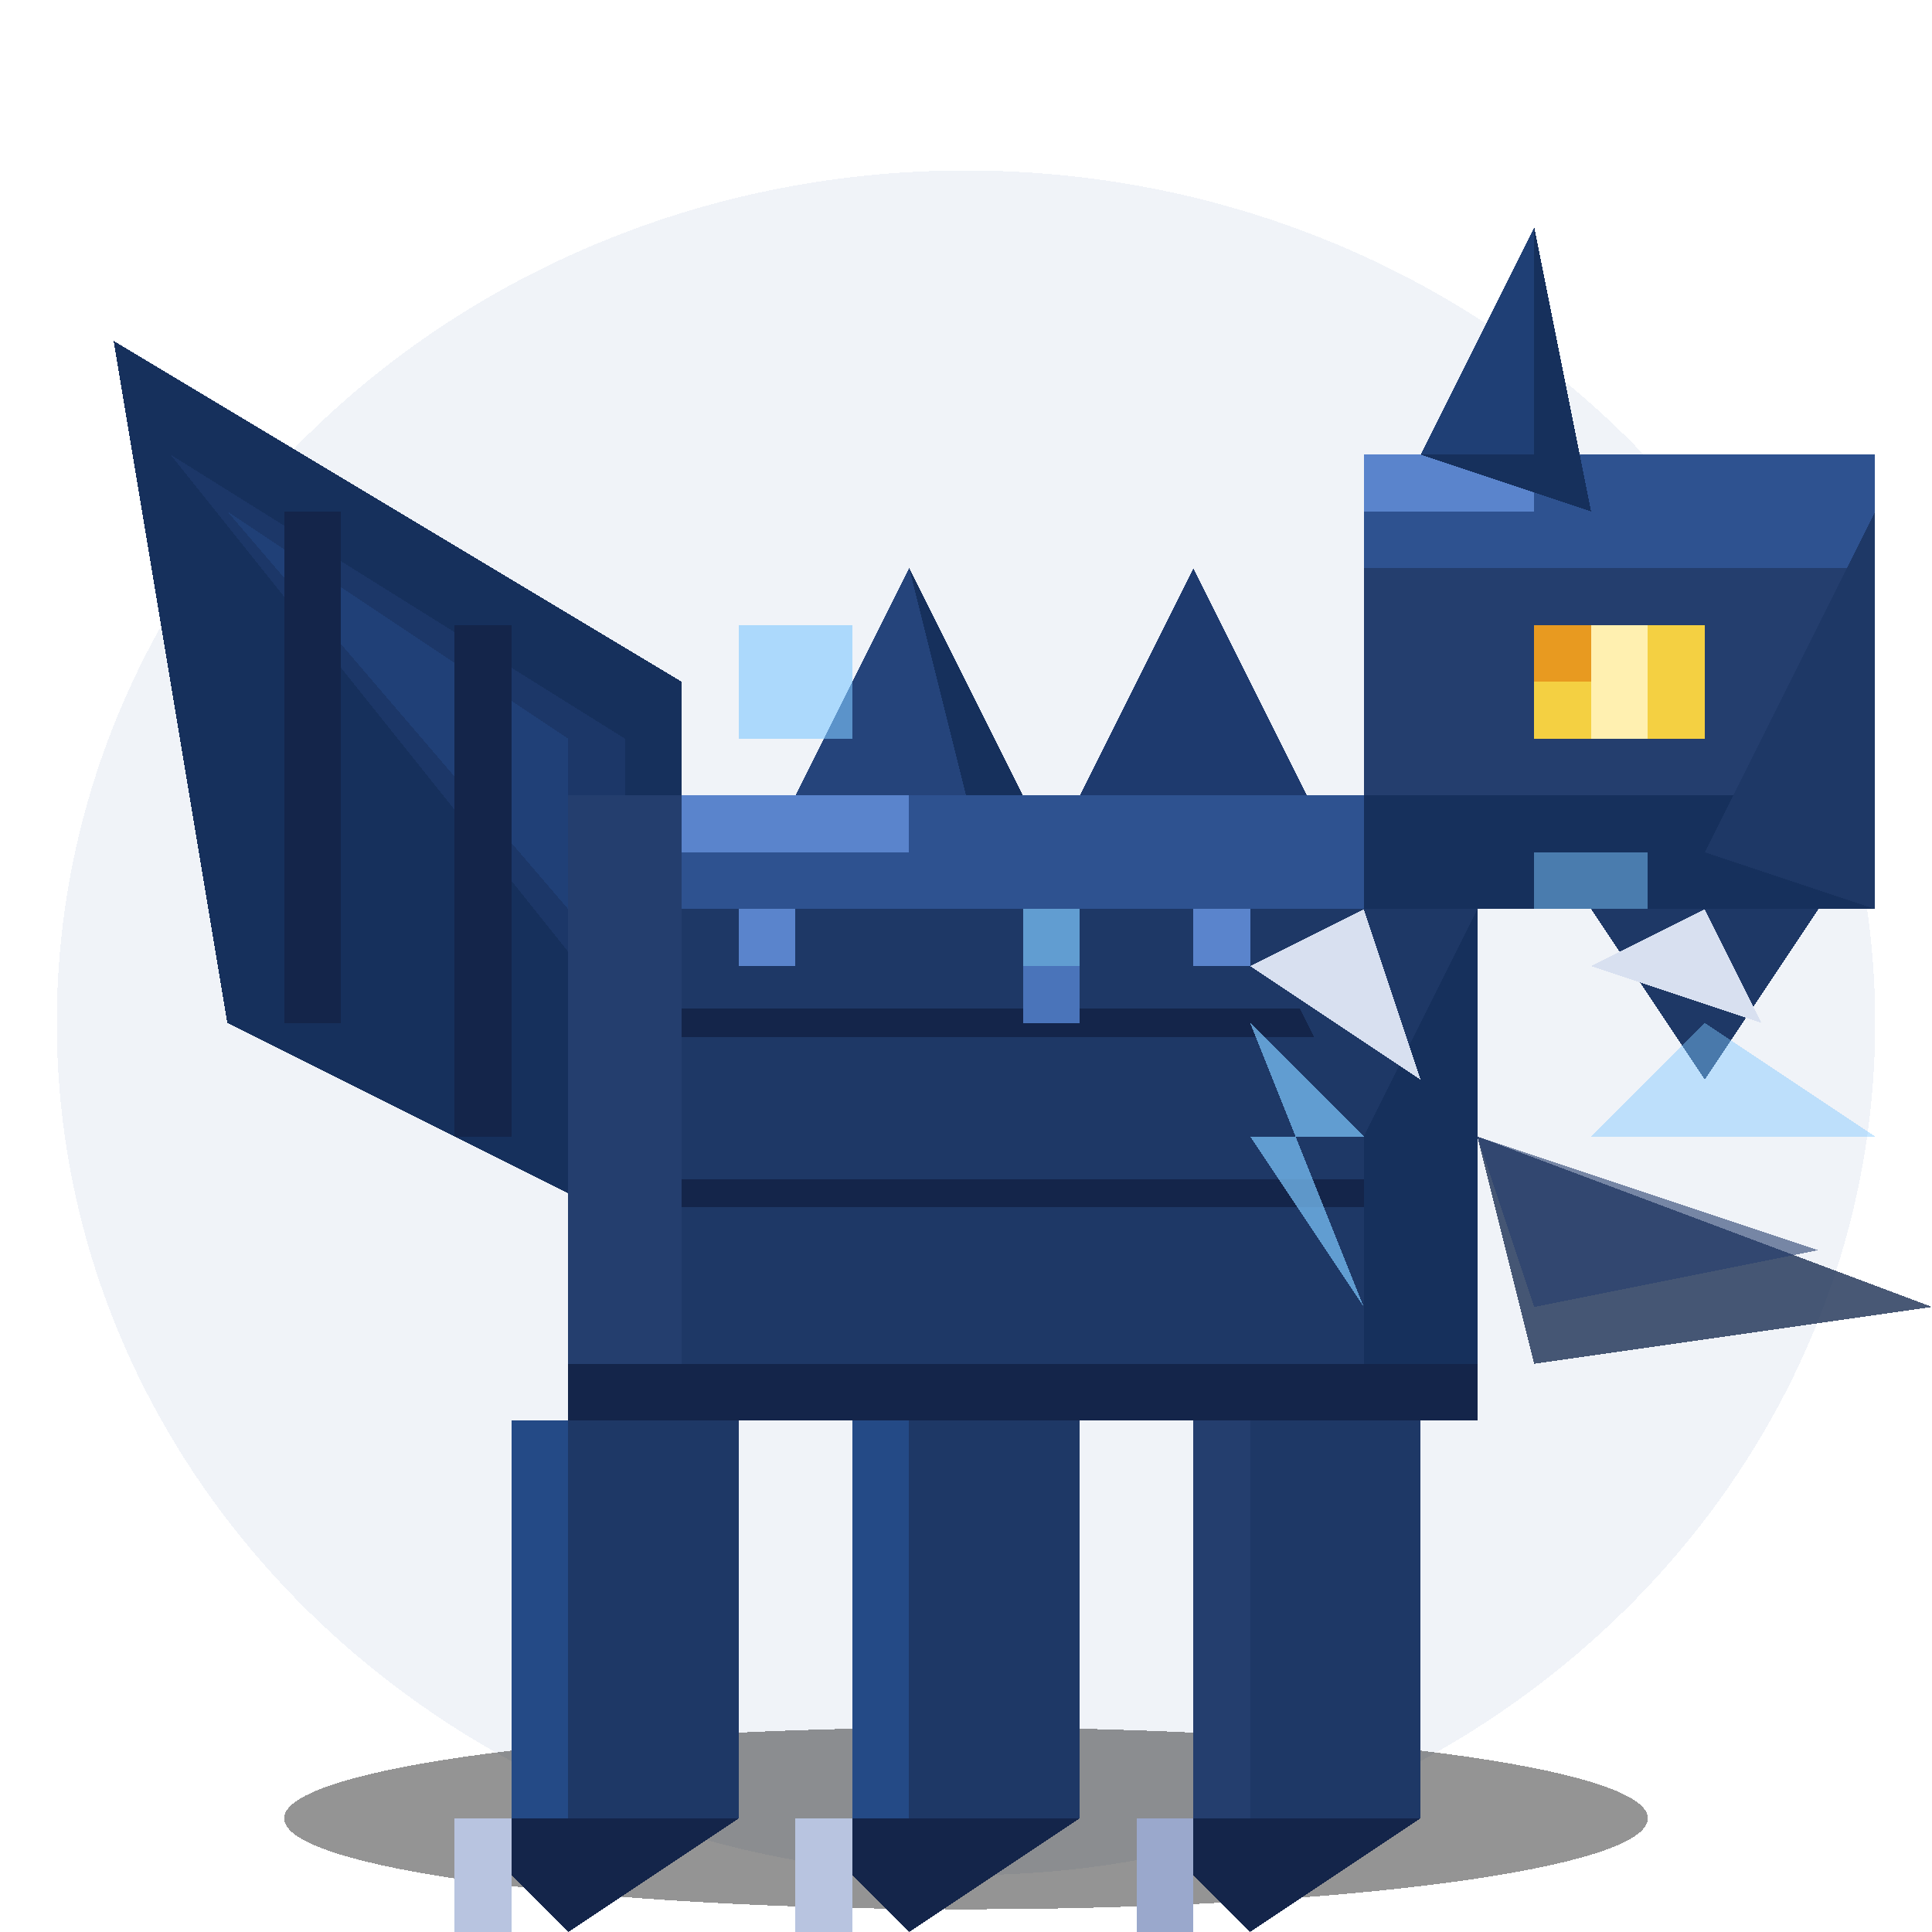
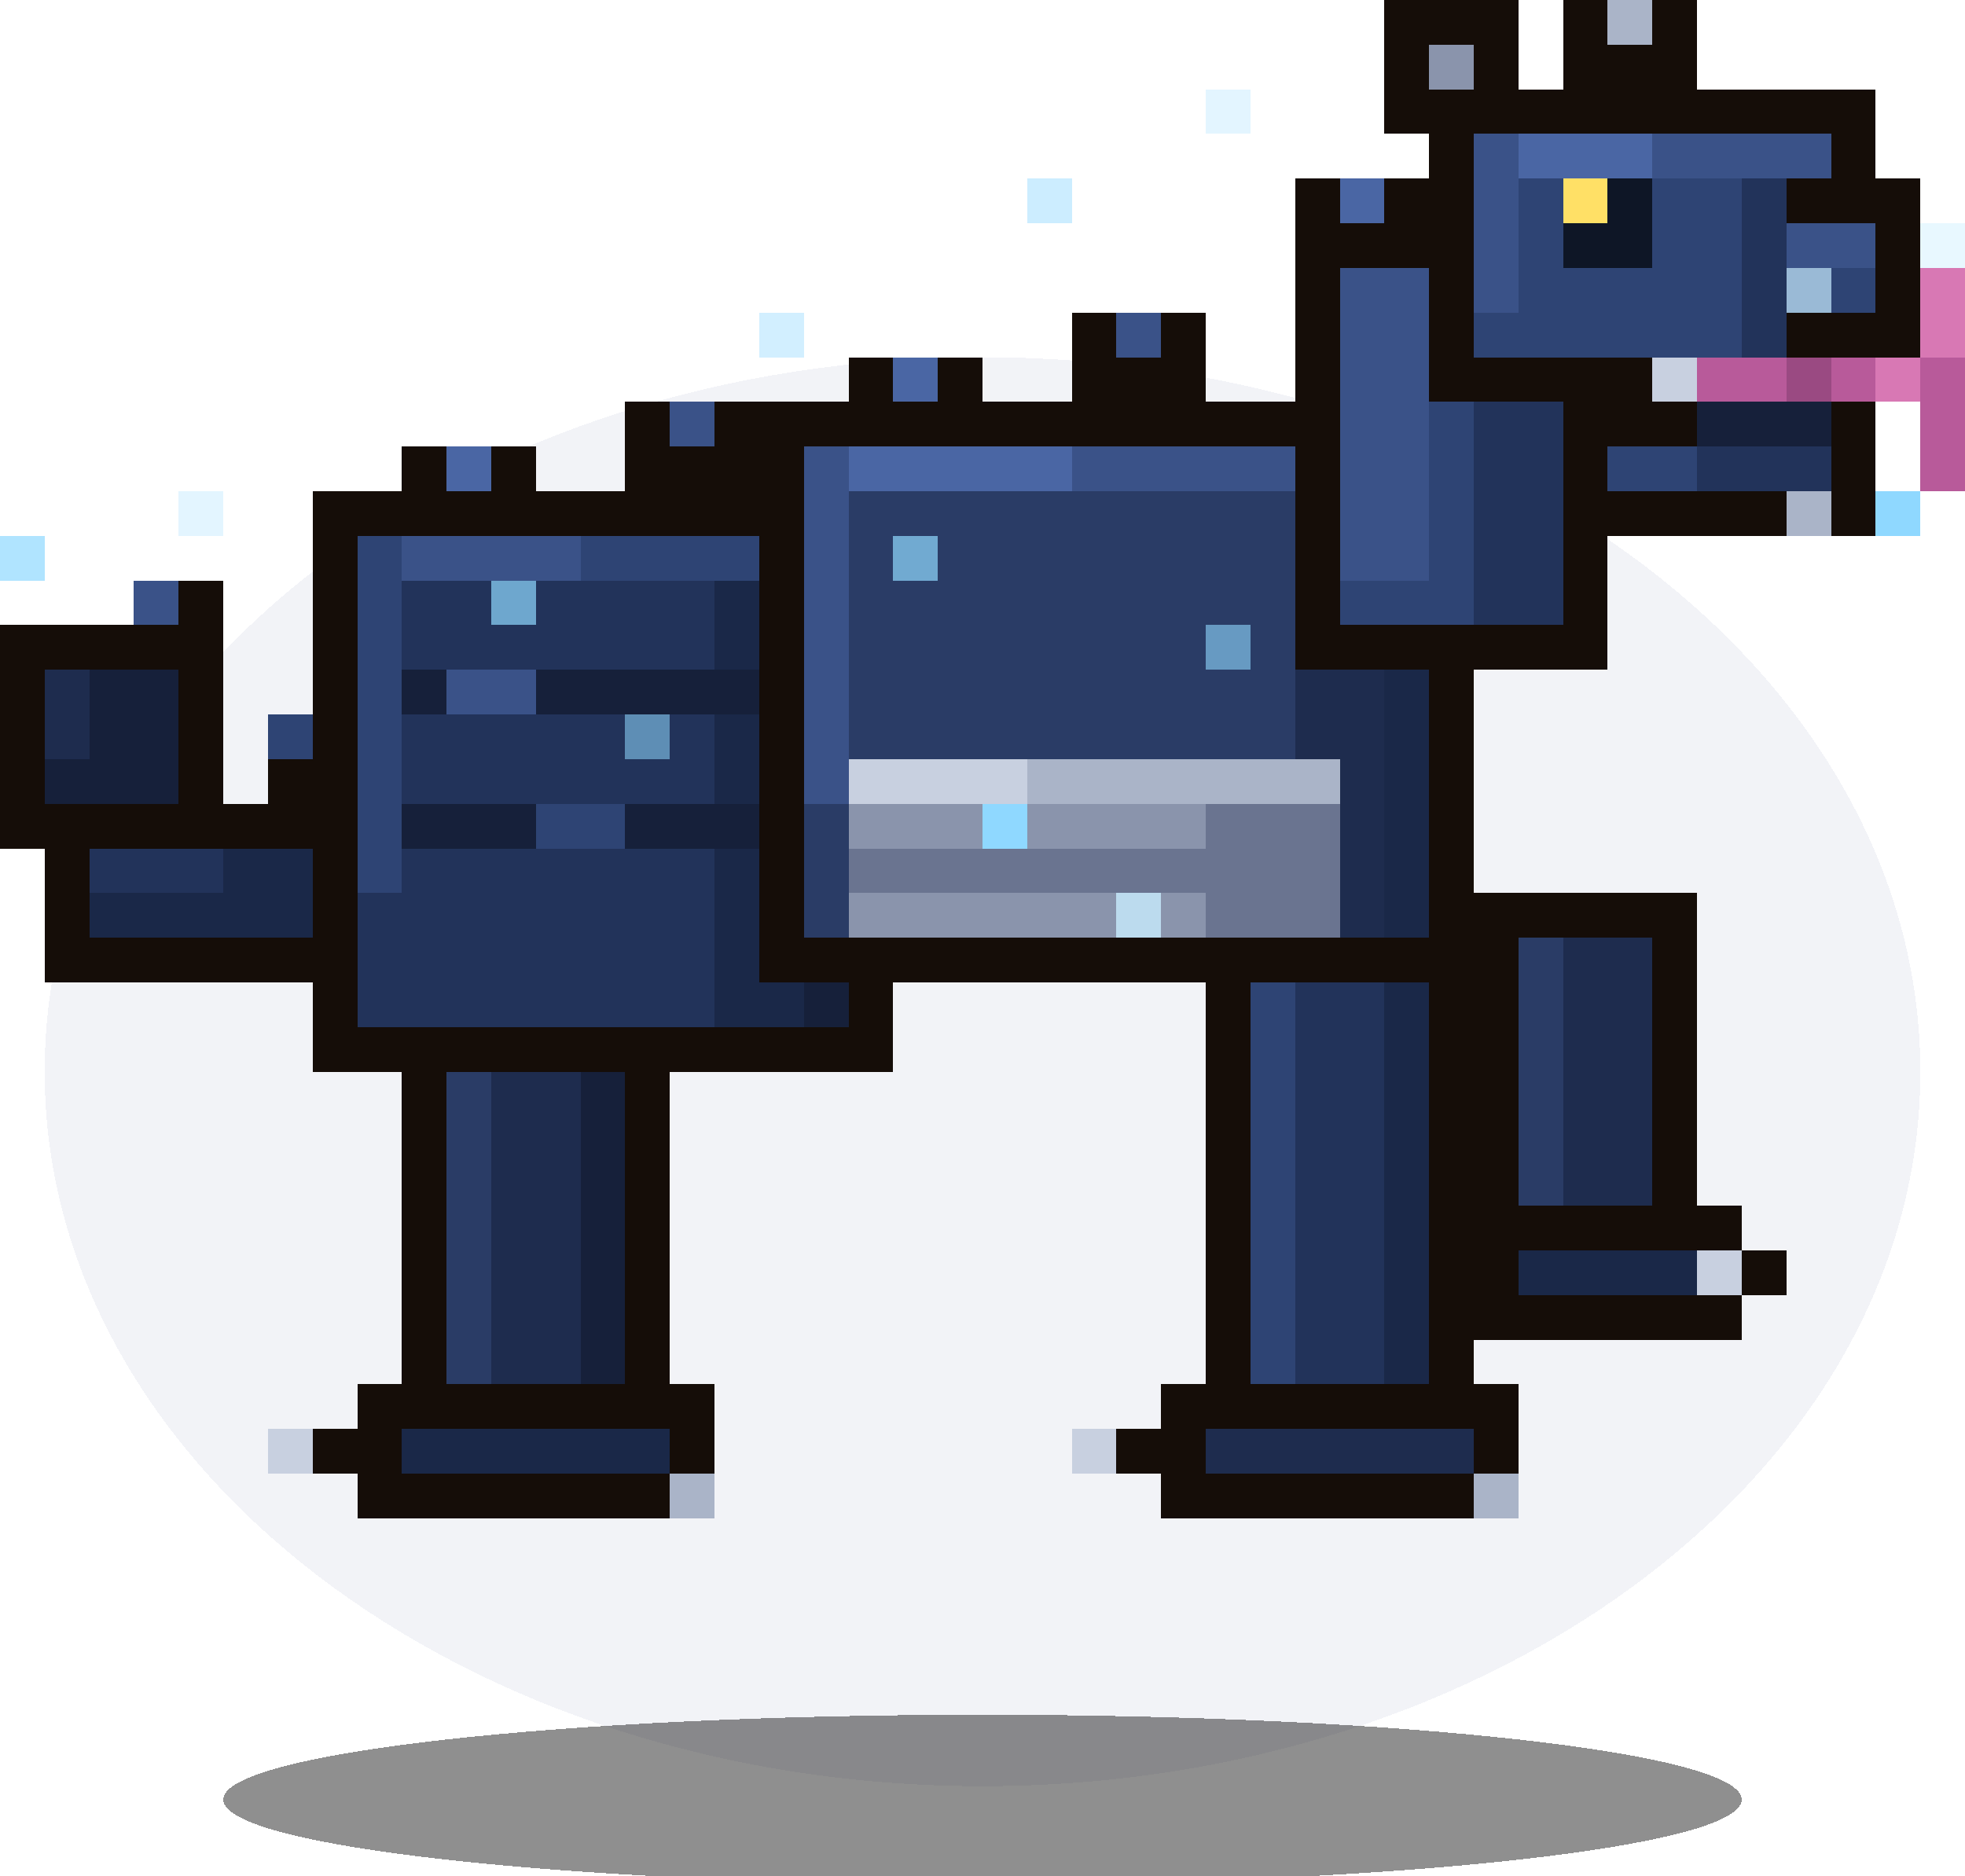
- <svg xmlns="http://www.w3.org/2000/svg" viewBox="0 0 34 34" shape-rendering="crispEdges" preserveAspectRatio="xMidYMax meet" aria-label="Stormscale Drake">
-   <ellipse cx="17" cy="18" rx="16" ry="15" fill="#3a64aa" opacity="0.08" />
-   <ellipse cx="17" cy="32" rx="12" ry="1.6" fill="#000" opacity="0.42" />
-   <polygon points="2,6 12,12 12,22 4,18" fill="#16305c" />
-   <polygon points="3,8 11,13 11,18" fill="#1e3a6e" opacity="0.7" />
-   <polygon points="4,9 10,13 10,16" fill="#244a86" opacity="0.5" />
-   <rect x="5" y="9" width="1" height="9" fill="#14254a" />
-   <rect x="8" y="11" width="1" height="9" fill="#14254a" />
-   <rect x="10" y="14" width="16" height="11" fill="#1e3866" />
-   <rect x="10" y="14" width="16" height="2" fill="#2e5290" />
-   <rect x="10" y="14" width="6" height="1" fill="#5a84cc" />
-   <rect x="10" y="14" width="2" height="10" fill="#243e6e" />
-   <rect x="24" y="15" width="2" height="10" fill="#16305c" />
-   <rect x="10" y="24" width="16" height="1" fill="#14254a" />
-   <line x1="12" y1="18" x2="24" y2="18" stroke="#14254a" stroke-width="0.5" />
-   <line x1="12" y1="21" x2="24" y2="21" stroke="#14254a" stroke-width="0.5" />
-   <polygon points="14,14 16,10 18,14" fill="#16305c" />
-   <polygon points="19,14 21,10 23,14" fill="#1e3a6e" />
-   <polygon points="14,14 16,10 17,14" fill="#2e5290" opacity="0.6" />
-   <rect x="13" y="16" width="1" height="1" fill="#5a84cc" />
-   <rect x="18" y="17" width="1" height="1" fill="#4a74ba" />
-   <rect x="21" y="16" width="1" height="1" fill="#5a84cc" />
-   <rect x="24" y="8" width="9" height="8" fill="#243e6e" />
-   <rect x="24" y="8" width="9" height="2" fill="#2e5290" />
-   <rect x="24" y="8" width="3" height="1" fill="#5a84cc" />
-   <rect x="24" y="14" width="9" height="2" fill="#16305c" />
-   <polygon points="33,9 30,15 33,16" fill="#1e3866" />
-   <polygon points="25,8 27,4 28,9" fill="#16305c" />
-   <polygon points="25,8 27,4 27,8" fill="#244a86" opacity="0.6" />
-   <rect x="27" y="11" width="3" height="2" fill="#f4d042" />
-   <rect x="28" y="11" width="1" height="2" fill="#fff0b0" />
-   <rect x="27" y="11" width="1" height="1" fill="#e89a20" />
-   <polygon points="26,16 24,20 22,16" fill="#1e3866" />
-   <polygon points="32,16 30,19 28,16" fill="#1e3866" />
-   <polygon points="24,16 25,19 22,17" fill="#d8e0f0" />
-   <polygon points="30,16 31,18 28,17" fill="#d8e0f0" />
-   <polygon points="30,18 33,20 28,20" fill="#7ec8ff" opacity="0.45" />
-   <rect x="9" y="25" width="4" height="7" fill="#1e3866" />
-   <rect x="15" y="25" width="4" height="7" fill="#1e3866" />
-   <rect x="21" y="25" width="4" height="7" fill="#1e3866" />
-   <rect x="9" y="25" width="1" height="7" fill="#244a86" />
-   <rect x="15" y="25" width="1" height="7" fill="#244a86" />
-   <rect x="21" y="25" width="1" height="7" fill="#243e6e" />
-   <polygon points="8,32 13,32 10,34" fill="#14254a" />
-   <polygon points="14,32 19,32 16,34" fill="#14254a" />
-   <polygon points="20,32 25,32 22,34" fill="#14254a" />
-   <rect x="8" y="32" width="1" height="2" fill="#b8c4e0" />
-   <rect x="14" y="32" width="1" height="2" fill="#b8c4e0" />
-   <rect x="20" y="32" width="1" height="2" fill="#9aa8cc" />
-   <polygon points="26,20 34,23 27,24" fill="#1a2e52" opacity="0.8" />
-   <polygon points="26,20 32,22 27,23" fill="#243e6e" opacity="0.6" />
-   <polygon points="22,18 24,20 22,20 24,23" fill="#7ec8ff" opacity="0.7" />
-   <rect x="13" y="11" width="2" height="2" fill="#7ec8ff" opacity="0.6" />
-   <rect x="18" y="16" width="1" height="1" fill="#7ec8ff" opacity="0.7" />
-   <rect x="27" y="15" width="2" height="1" fill="#7ec8ff" opacity="0.5" />
+ <svg xmlns="http://www.w3.org/2000/svg" viewBox="0 0 44 42" shape-rendering="crispEdges" preserveAspectRatio="xMidYMax meet" aria-label="Stormscale Drake">
+   <ellipse cx="22" cy="24" rx="21" ry="16" fill="#3a5288" opacity="0.07" />
+   <ellipse cx="22" cy="40.3" rx="17" ry="1.9" fill="#000" opacity="0.44" />
+   <rect x="1" y="18" width="8" height="4" fill="#150d08" />
+   <rect x="2" y="19" width="6" height="2" fill="#1a2848" />
+   <rect x="2" y="19" width="3" height="1" fill="#22335a" />
+   <rect x="0" y="14" width="5" height="5" fill="#150d08" />
+   <rect x="1" y="15" width="3" height="3" fill="#16203a" />
+   <rect x="1" y="15" width="1" height="2" fill="#1e2c4e" />
+   <rect x="3" y="13" width="2" height="2" fill="#150d08" />
+   <rect x="3" y="13" width="1" height="1" fill="#3a5288" />
+   <rect x="6" y="16" width="2" height="2" fill="#150d08" />
+   <rect x="6" y="16" width="1" height="1" fill="#2e4474" />
+   <rect x="0" y="12" width="1" height="1" fill="#8fd8ff" opacity="0.7" />
+   <rect x="4" y="11" width="1" height="1" fill="#c8ecff" opacity="0.5" />
+   <rect x="7" y="11" width="13" height="13" fill="#150d08" />
+   <rect x="8" y="12" width="11" height="11" fill="#22335a" />
+   <rect x="8" y="12" width="11" height="1" fill="#2e4474" />
+   <rect x="8" y="12" width="5" height="1" fill="#3a5288" />
+   <rect x="8" y="12" width="1" height="8" fill="#2e4474" />
+   <rect x="16" y="13" width="3" height="10" fill="#1a2848" />
+   <rect x="18" y="13" width="1" height="10" fill="#16203a" />
+   <rect x="9" y="15" width="8" height="1" fill="#16203a" />
+   <rect x="9" y="18" width="8" height="1" fill="#16203a" />
+   <rect x="10" y="15" width="2" height="1" fill="#3a5288" />
+   <rect x="12" y="18" width="2" height="1" fill="#2e4474" />
+   <rect x="11" y="13" width="1" height="1" fill="#8fd8ff" opacity="0.7" />
+   <rect x="14" y="16" width="1" height="1" fill="#8fd8ff" opacity="0.55" />
+   <rect x="9" y="23" width="6" height="9" fill="#150d08" />
+   <rect x="10" y="24" width="4" height="7" fill="#1e2c4e" />
+   <rect x="10" y="24" width="1" height="7" fill="#2a3c66" />
+   <rect x="13" y="24" width="1" height="7" fill="#16203a" />
+   <rect x="8" y="31" width="8" height="3" fill="#150d08" />
+   <rect x="9" y="32" width="6" height="1" fill="#1a2848" />
+   <rect x="6" y="32" width="2" height="1" fill="#150d08" />
+   <rect x="6" y="32" width="1" height="1" fill="#c8d0e0" />
+   <rect x="15" y="33" width="1" height="1" fill="#aab4c8" />
+   <rect x="9" y="10" width="3" height="2" fill="#150d08" />
+   <rect x="10" y="10" width="1" height="1" fill="#4a66a4" />
+   <rect x="14" y="9" width="3" height="2" fill="#150d08" />
+   <rect x="15" y="9" width="1" height="1" fill="#3a5288" />
+   <rect x="19" y="8" width="3" height="2" fill="#150d08" />
+   <rect x="20" y="8" width="1" height="1" fill="#4a66a4" />
+   <rect x="24" y="7" width="3" height="2" fill="#150d08" />
+   <rect x="25" y="7" width="1" height="1" fill="#3a5288" />
+   <rect x="17" y="9" width="16" height="13" fill="#150d08" />
+   <rect x="18" y="10" width="14" height="11" fill="#2a3c66" />
+   <rect x="18" y="10" width="14" height="1" fill="#3a5288" />
+   <rect x="18" y="10" width="6" height="1" fill="#4a66a4" />
+   <rect x="18" y="10" width="1" height="8" fill="#3a5288" />
+   <rect x="29" y="11" width="3" height="10" fill="#1e2c4e" />
+   <rect x="31" y="11" width="1" height="10" fill="#1a2848" />
+   <rect x="19" y="17" width="11" height="4" fill="#8a94ac" />
+   <rect x="19" y="17" width="11" height="1" fill="#aab4c8" />
+   <rect x="19" y="17" width="4" height="1" fill="#c8d0e0" />
+   <rect x="27" y="18" width="3" height="3" fill="#6a7490" />
+   <rect x="19" y="19" width="11" height="1" fill="#6a7490" />
+   <rect x="22" y="18" width="1" height="1" fill="#8fd8ff" />
+   <rect x="25" y="20" width="1" height="1" fill="#c8ecff" opacity="0.8" />
+   <rect x="20" y="12" width="1" height="1" fill="#8fd8ff" opacity="0.7" />
+   <rect x="27" y="14" width="1" height="1" fill="#8fd8ff" opacity="0.6" />
+   <rect x="27" y="21" width="6" height="11" fill="#150d08" />
+   <rect x="28" y="22" width="4" height="9" fill="#22335a" />
+   <rect x="28" y="22" width="1" height="9" fill="#2e4474" />
+   <rect x="31" y="22" width="1" height="9" fill="#1a2848" />
+   <rect x="26" y="31" width="8" height="3" fill="#150d08" />
+   <rect x="27" y="32" width="6" height="1" fill="#1e2c4e" />
+   <rect x="24" y="32" width="2" height="1" fill="#150d08" />
+   <rect x="24" y="32" width="1" height="1" fill="#c8d0e0" />
+   <rect x="33" y="33" width="1" height="1" fill="#aab4c8" />
+   <rect x="33" y="20" width="5" height="8" fill="#150d08" />
+   <rect x="34" y="21" width="3" height="6" fill="#1e2c4e" />
+   <rect x="34" y="21" width="1" height="6" fill="#2a3c66" />
+   <rect x="33" y="27" width="6" height="3" fill="#150d08" />
+   <rect x="34" y="28" width="4" height="1" fill="#1a2848" />
+   <rect x="38" y="28" width="2" height="1" fill="#150d08" />
+   <rect x="38" y="28" width="1" height="1" fill="#c8d0e0" />
+   <rect x="29" y="5" width="7" height="10" fill="#150d08" />
+   <rect x="30" y="6" width="5" height="8" fill="#2e4474" />
+   <rect x="30" y="6" width="5" height="1" fill="#3a5288" />
+   <rect x="30" y="6" width="2" height="7" fill="#3a5288" />
+   <rect x="33" y="7" width="2" height="7" fill="#22335a" />
+   <rect x="29" y="4" width="3" height="2" fill="#150d08" />
+   <rect x="30" y="4" width="1" height="1" fill="#4a66a4" />
+   <rect x="32" y="2" width="10" height="7" fill="#150d08" />
+   <rect x="33" y="3" width="8" height="5" fill="#2e4474" />
+   <rect x="33" y="3" width="8" height="1" fill="#3a5288" />
+   <rect x="33" y="3" width="4" height="1" fill="#4a66a4" />
+   <rect x="33" y="3" width="1" height="4" fill="#3a5288" />
+   <rect x="39" y="4" width="2" height="4" fill="#22335a" />
+   <rect x="40" y="4" width="3" height="4" fill="#150d08" />
+   <rect x="40" y="5" width="2" height="2" fill="#2e4474" />
+   <rect x="40" y="5" width="2" height="1" fill="#3a5288" />
+   <rect x="31" y="0" width="3" height="3" fill="#150d08" />
+   <rect x="32" y="1" width="1" height="1" fill="#8a94ac" />
+   <rect x="35" y="0" width="3" height="2" fill="#150d08" />
+   <rect x="36" y="0" width="1" height="1" fill="#aab4c8" />
+   <rect x="35" y="4" width="2" height="2" fill="#0e1626" />
+   <rect x="35" y="4" width="1" height="1" fill="#ffe066" />
+   <rect x="37" y="8" width="1" height="1" fill="#c8d0e0" />
+   <rect x="39" y="8" width="1" height="1" fill="#c8d0e0" />
+   <rect x="41" y="7" width="1" height="1" fill="#aab4c8" />
+   <rect x="35" y="9" width="7" height="3" fill="#150d08" />
+   <rect x="36" y="10" width="5" height="1" fill="#22335a" />
+   <rect x="36" y="10" width="2" height="1" fill="#2e4474" />
+   <rect x="38" y="9" width="3" height="1" fill="#16203a" />
+   <rect x="40" y="11" width="1" height="1" fill="#aab4c8" />
+   <rect x="38" y="8" width="4" height="1" fill="#9a4a82" />
+   <rect x="38" y="8" width="2" height="1" fill="#b85a9a" />
+   <rect x="41" y="7" width="3" height="2" fill="#150d08" />
+   <rect x="41" y="8" width="3" height="1" fill="#b85a9a" />
+   <rect x="42" y="8" width="1" height="1" fill="#d878b4" />
+   <rect x="43" y="6" width="1" height="2" fill="#d878b4" />
+   <rect x="43" y="9" width="1" height="2" fill="#b85a9a" />
+   <rect x="43" y="5" width="1" height="1" fill="#e8f8ff" />
+   <rect x="42" y="11" width="1" height="1" fill="#8fd8ff" />
+   <rect x="40" y="6" width="1" height="1" fill="#c8ecff" opacity="0.7" />
+   <rect x="27" y="2" width="1" height="1" fill="#c8ecff" opacity="0.5" />
+   <rect x="23" y="4" width="1" height="1" fill="#8fd8ff" opacity="0.45" />
+   <rect x="17" y="7" width="1" height="1" fill="#8fd8ff" opacity="0.4" />
</svg>
